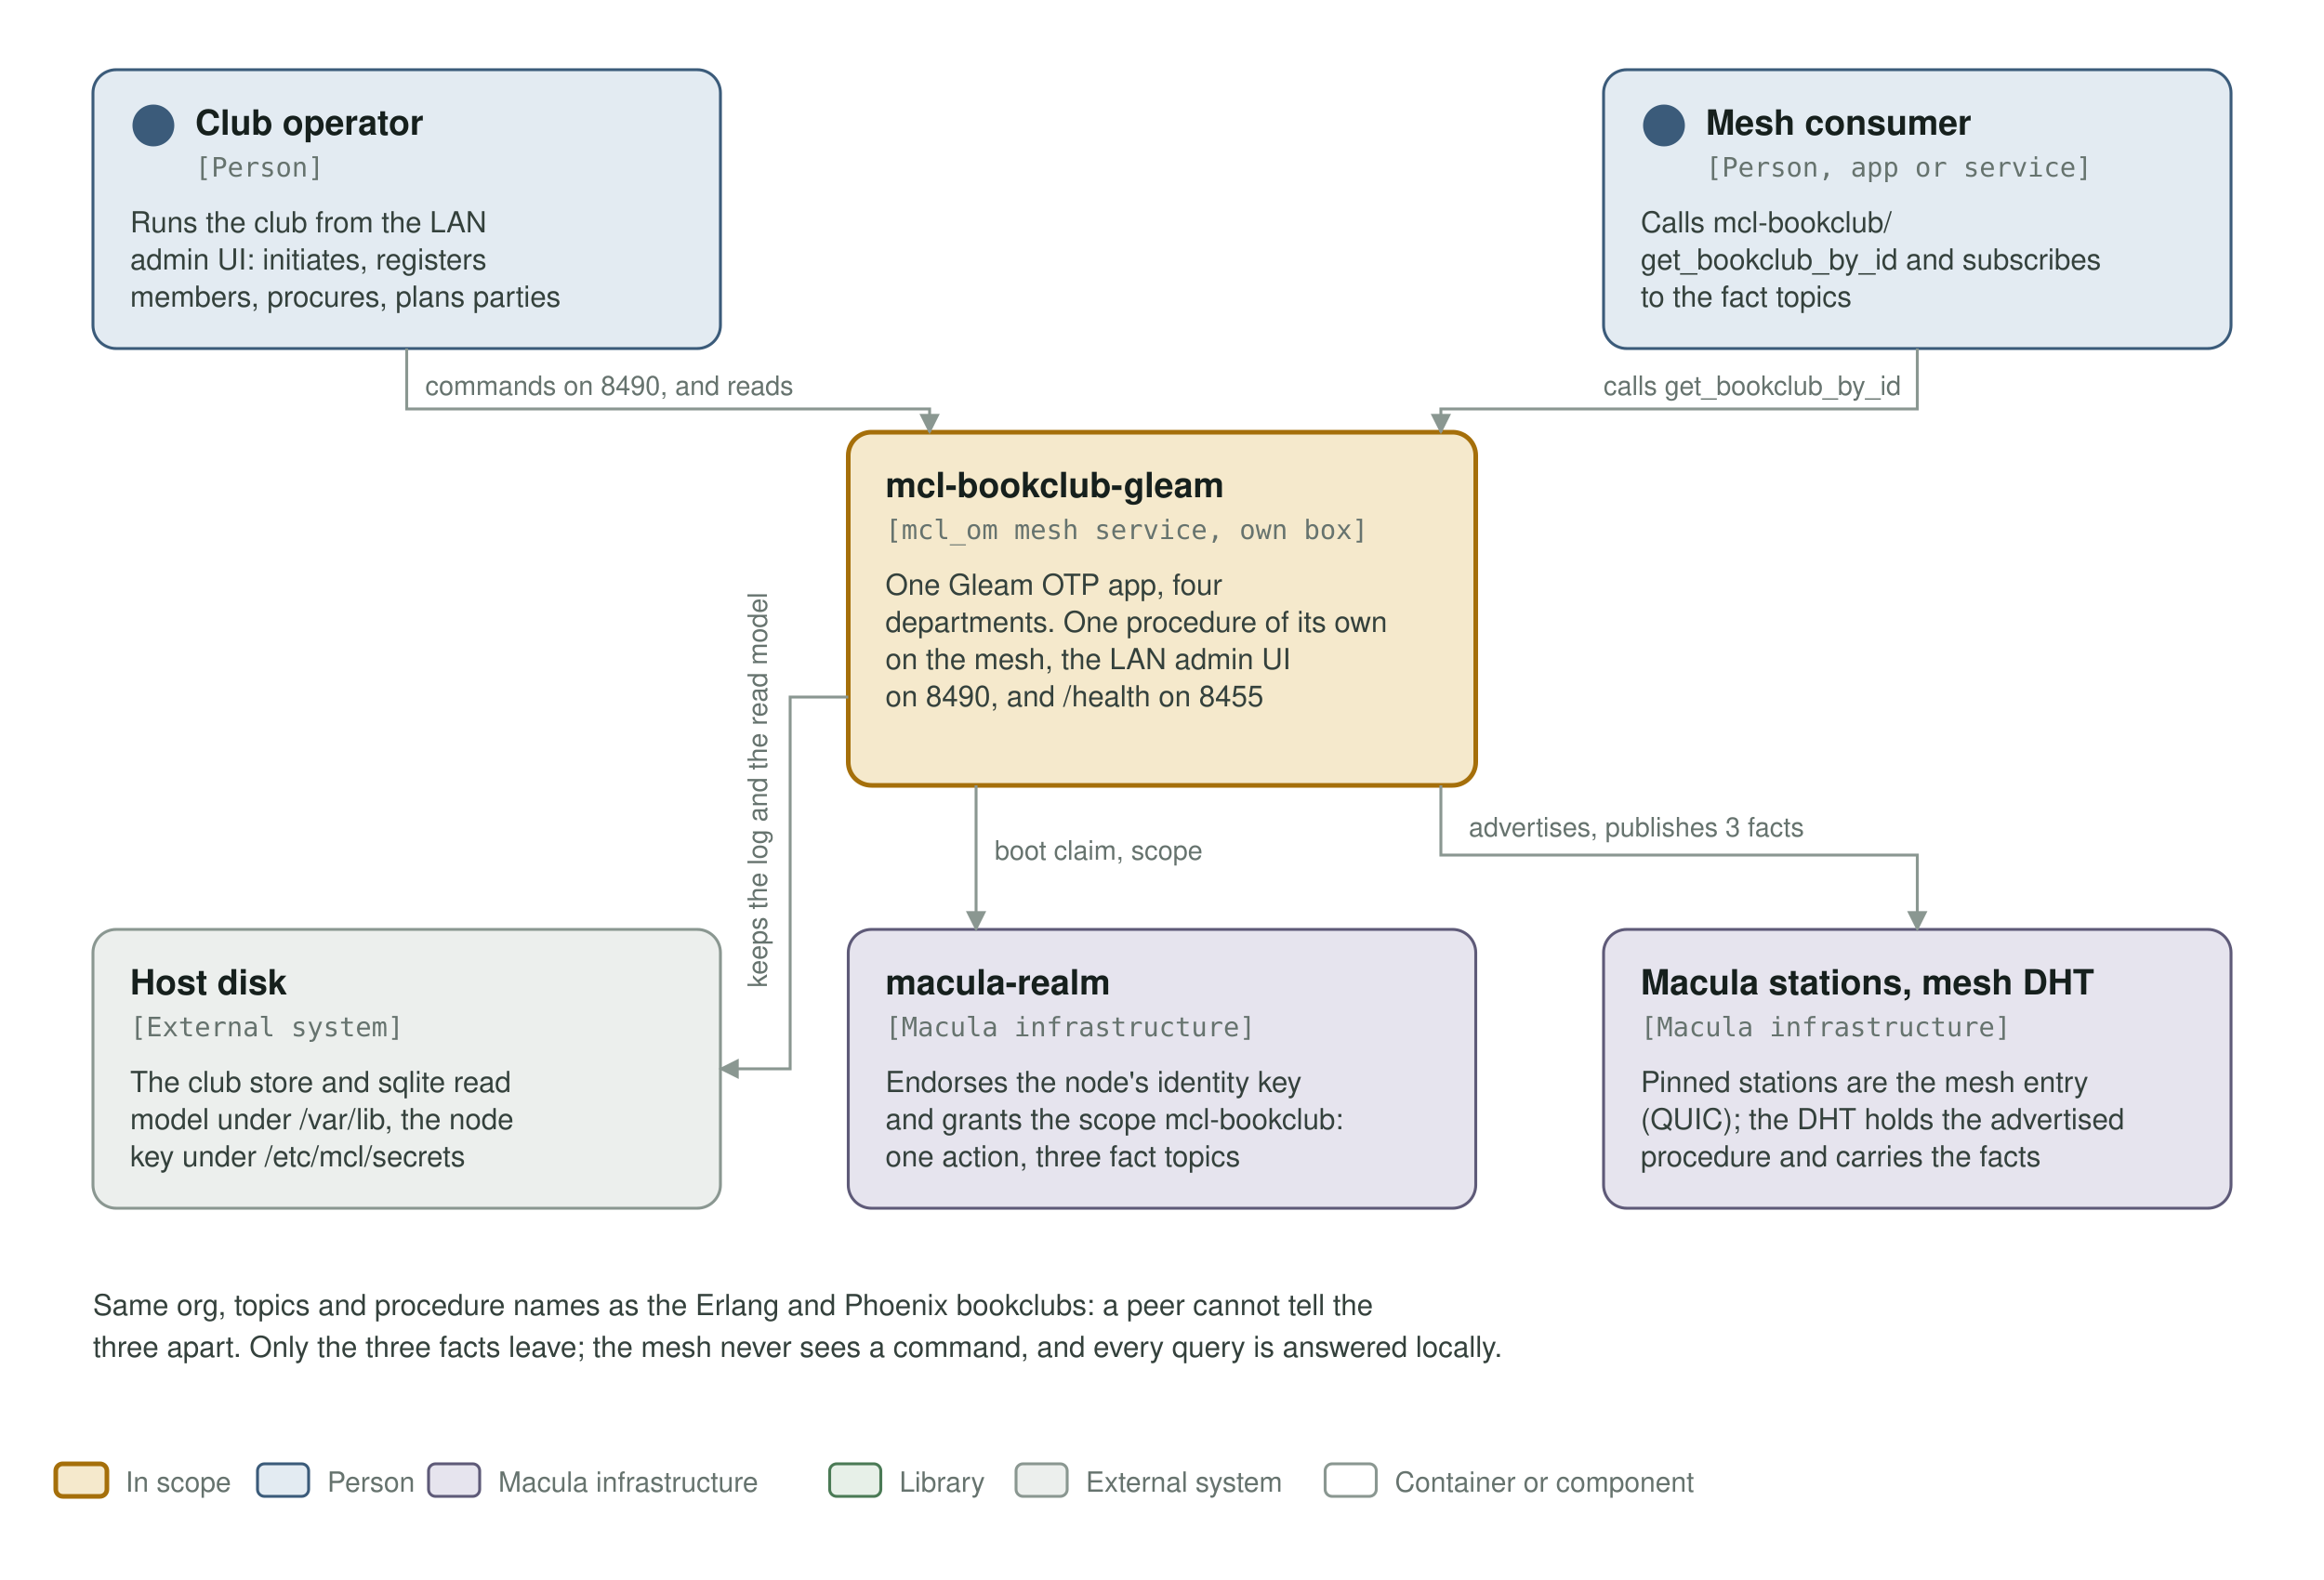
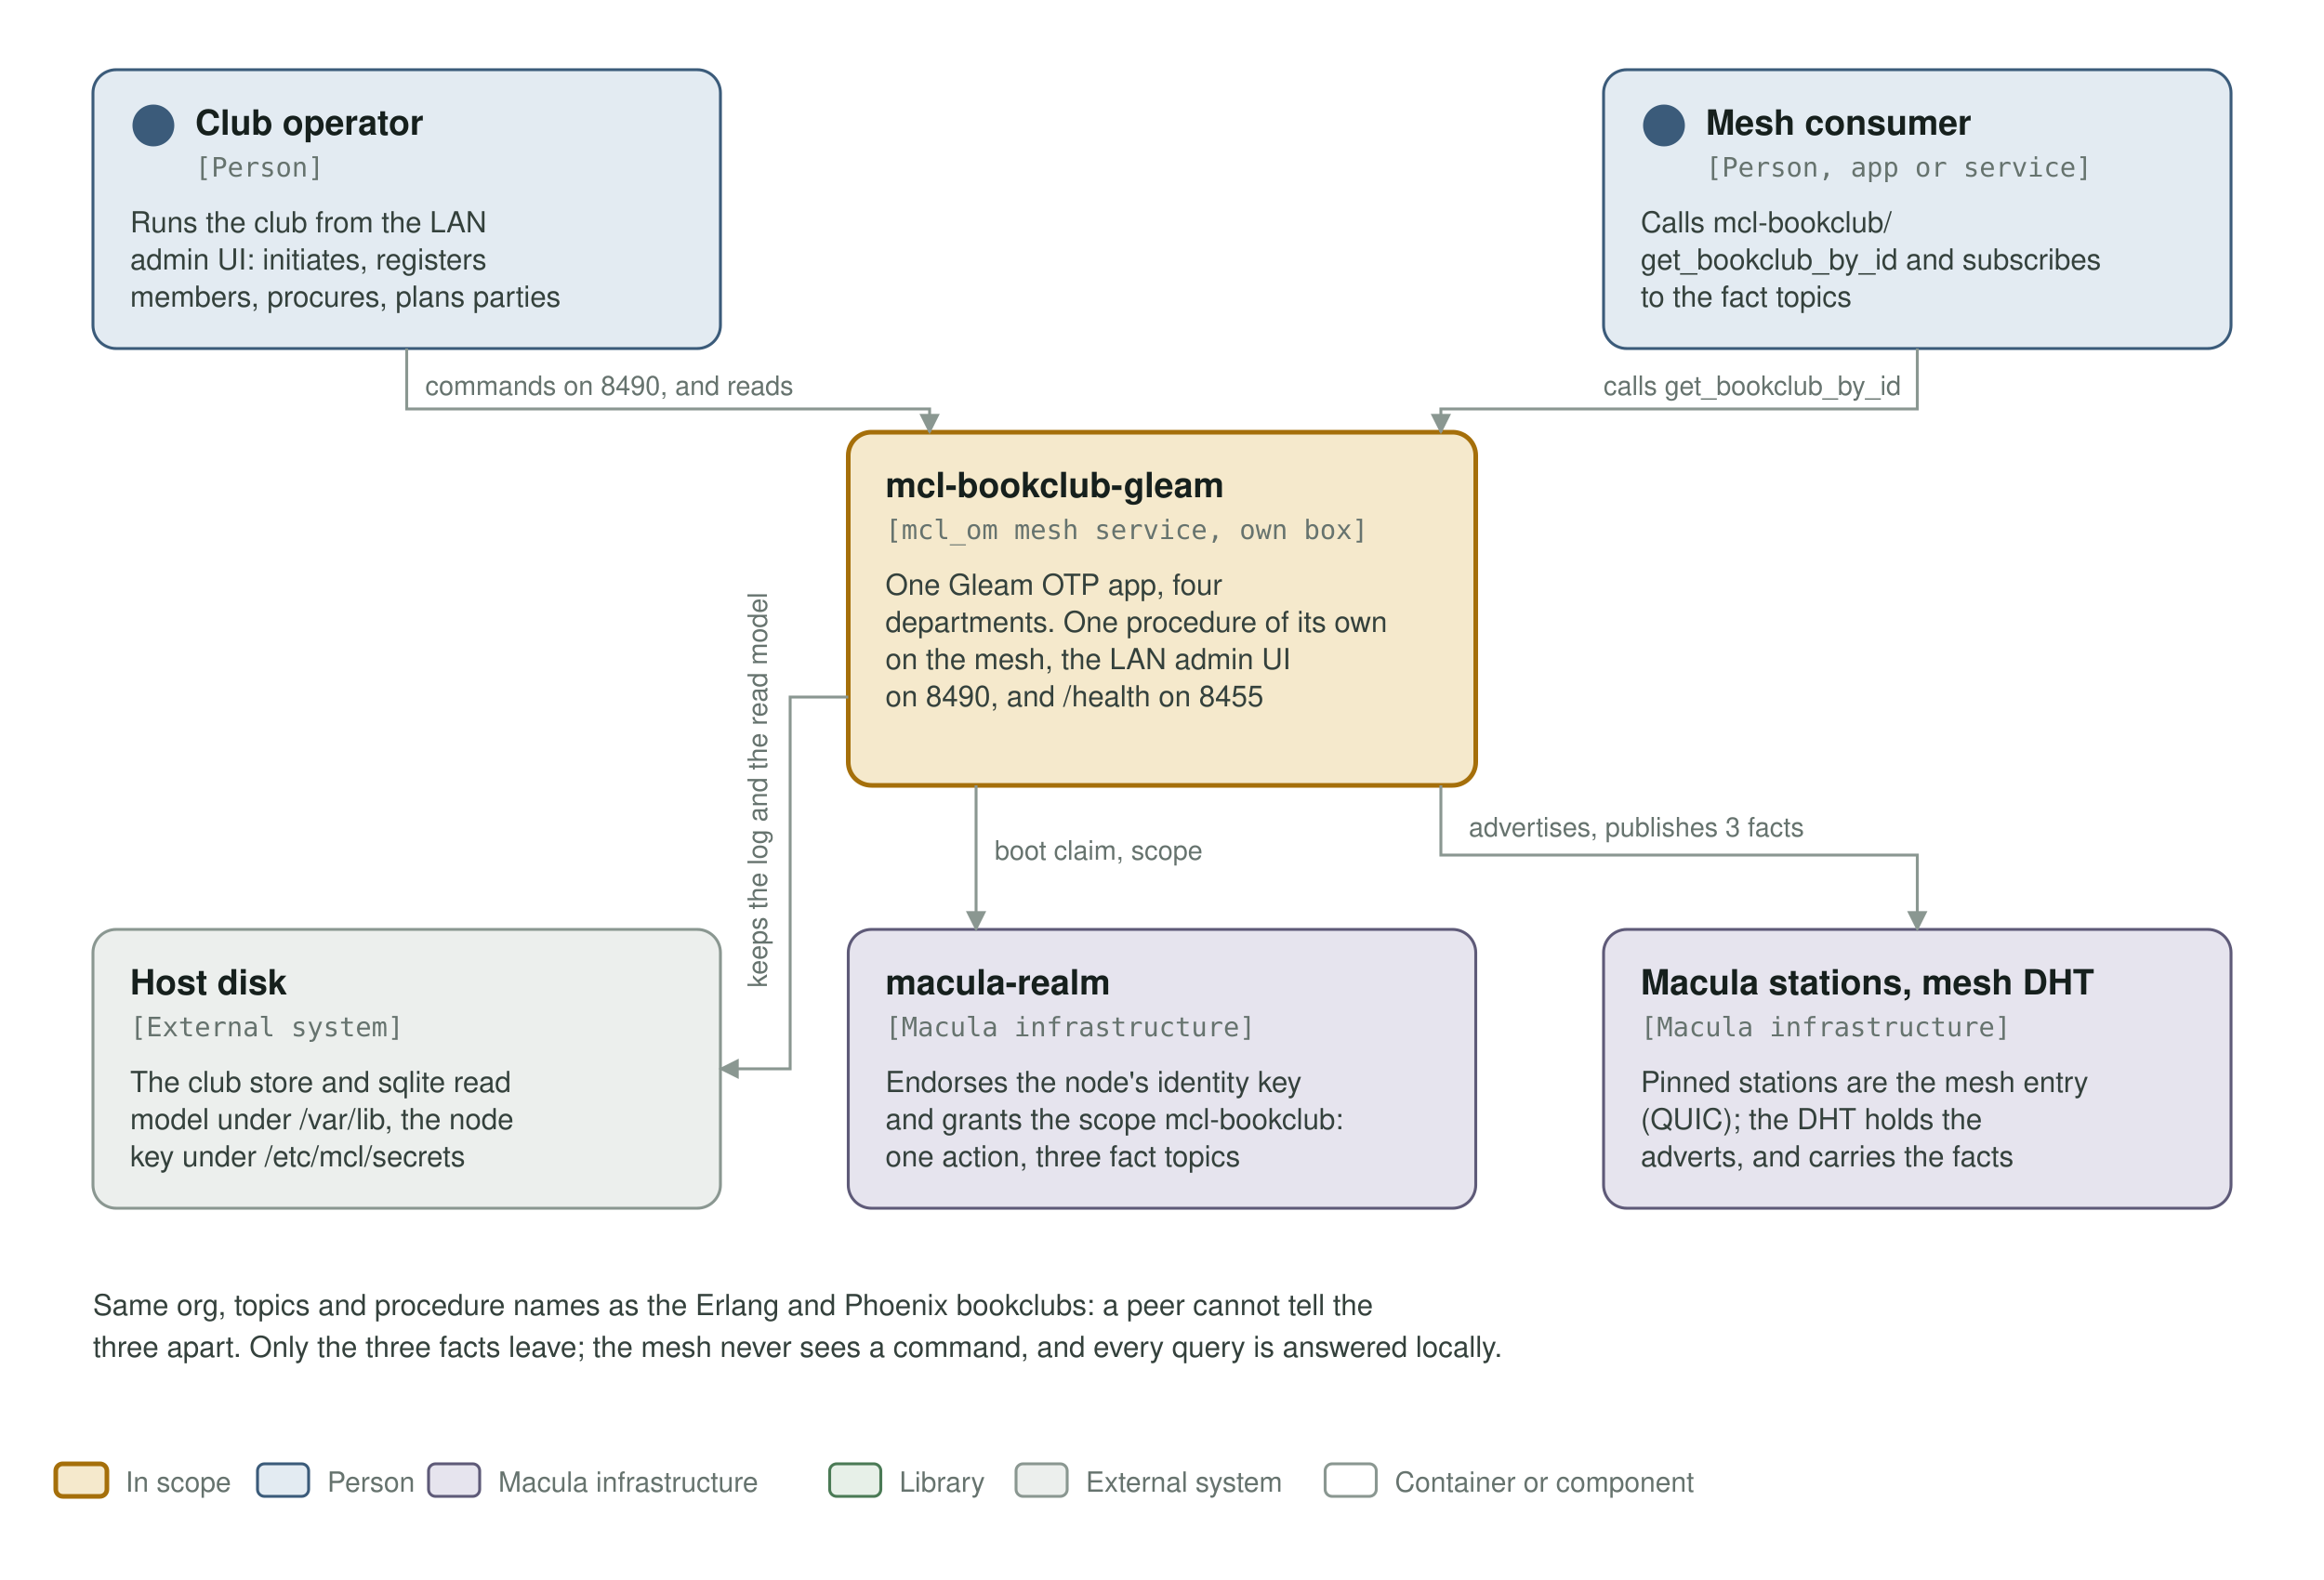
<svg xmlns="http://www.w3.org/2000/svg" viewBox="0 0 1000 680" role="img" aria-label="mcl-bookclub-gleam system context">
  <style>
.t-name { font-family: "Atkinson Hyperlegible", "Segoe UI", system-ui, -apple-system, Helvetica, Arial, sans-serif; font-size: 15px; font-weight: 700; }
.t-desc { font-family: "Atkinson Hyperlegible", "Segoe UI", system-ui, -apple-system, Helvetica, Arial, sans-serif; font-size: 12.5px; }
.t-rel { font-family: "Atkinson Hyperlegible", "Segoe UI", system-ui, -apple-system, Helvetica, Arial, sans-serif; font-size: 11.5px; paint-order: stroke; stroke-width: 4px; stroke-linejoin: round; }
.t-code { font-family: "JetBrains Mono", ui-monospace, Menlo, Consolas, monospace; font-size: 13px; font-weight: 600; }
.t-type { font-family: "JetBrains Mono", ui-monospace, Menlo, Consolas, monospace; font-size: 11.5px; }
.t-bound { font-family: "JetBrains Mono", ui-monospace, Menlo, Consolas, monospace; font-size: 12px; font-weight: 600; }
.t-leg { font-family: "Atkinson Hyperlegible", "Segoe UI", system-ui, -apple-system, Helvetica, Arial, sans-serif; font-size: 12px; }
.edge { fill: none; stroke-width: 1.25; }
.edge-later { fill: none; stroke-width: 1.25; stroke-dasharray: 5 4; }
.bg { fill: #FFFFFF; }
.b-sys { fill: #F5E9CC; stroke: #A56F0A; stroke-width: 2; }
.b-per { fill: #E3EBF2; stroke: #3B5B7A; stroke-width: 1.25; }
.b-mac { fill: #E6E4EE; stroke: #5E5A78; stroke-width: 1.25; }
.b-lib { fill: #E7F0E8; stroke: #4A7A55; stroke-width: 1.25; }
.b-ext { fill: #ECEFED; stroke: #8A9791; stroke-width: 1.25; }
.b-cmp { fill: #FFFFFF; stroke: #8A9791; stroke-width: 1.25; }
.b-later { fill: none; stroke: #8A9791; stroke-width: 1.25; stroke-dasharray: 5 4; }
.bound { fill: none; stroke: #B3BDB8; stroke-width: 1; }
.head { fill: #3B5B7A; }
.t-name, .t-code { fill: #16201D; }
.t-type, .t-bound, .t-leg { fill: #66736E; }
.t-desc { fill: #34413C; }
.t-rel { fill: #66736E; stroke: #FFFFFF; }
.edge, .edge-later { stroke: #8A9791; }
.arrowhead { fill: #8A9791; }
@media (prefers-color-scheme: dark) {
.bg { fill: #171F1C; }
.b-sys { fill: #3A2E13; stroke: #E3AA3C; }
.b-per { fill: #1D2A36; stroke: #8EB4D8; }
.b-mac { fill: #26243A; stroke: #A9A4C8; }
.b-lib { fill: #1A241C; stroke: #8FBE9B; }
.b-ext { fill: #1C2421; stroke: #7D8B85; }
.b-cmp { fill: #171F1C; stroke: #7D8B85; }
.b-later { stroke: #7D8B85; }
.bound { stroke: #4A5752; }
.head { fill: #8EB4D8; }
.t-name, .t-code { fill: #E6ECE9; }
.t-type, .t-bound, .t-leg { fill: #93A09A; }
.t-desc { fill: #C3CDC8; }
.t-rel { fill: #93A09A; stroke: #171F1C; }
.edge, .edge-later { stroke: #7D8B85; }
.arrowhead { fill: #7D8B85; }
}
</style>
  <defs>
    <marker id="a" viewBox="0 0 10 10" refX="9" refY="5" markerWidth="7" markerHeight="7" orient="auto-start-reverse">
      <path class="arrowhead" d="M0 0L10 5L0 10z" />
    </marker>
  </defs>
  <rect class="bg" x="0" y="0" width="1000" height="680" />
  <rect class="b-per" x="40" y="30" width="270" height="120" rx="10" />
  <circle class="head" cx="66" cy="54" r="9" />
  <text class="t-name" x="84" y="58">Club operator</text>
  <text class="t-type" x="84" y="76">[Person]</text>
  <text class="t-desc" x="56" y="100">Runs the club from the LAN</text>
  <text class="t-desc" x="56" y="116">admin UI: initiates, registers</text>
  <text class="t-desc" x="56" y="132">members, procures, plans parties</text>
  <rect class="b-per" x="690" y="30" width="270" height="120" rx="10" />
  <circle class="head" cx="716" cy="54" r="9" />
  <text class="t-name" x="734" y="58">Mesh consumer</text>
  <text class="t-type" x="734" y="76">[Person, app or service]</text>
  <text class="t-desc" x="706" y="100">Calls mcl-bookclub/</text>
  <text class="t-desc" x="706" y="116">get_bookclub_by_id and subscribes</text>
  <text class="t-desc" x="706" y="132">to the fact topics</text>
  <rect class="b-sys" x="365" y="186" width="270" height="152" rx="10" />
  <text class="t-name" x="381" y="214">mcl-bookclub-gleam</text>
  <text class="t-type" x="381" y="232">[mcl_om mesh service, own box]</text>
  <text class="t-desc" x="381" y="256">One Gleam OTP app, four</text>
  <text class="t-desc" x="381" y="272">departments. One procedure of its own</text>
  <text class="t-desc" x="381" y="288">on the mesh, the LAN admin UI</text>
  <text class="t-desc" x="381" y="304">on 8490, and /health on 8455</text>
  <rect class="b-ext" x="40" y="400" width="270" height="120" rx="10" />
  <text class="t-name" x="56" y="428">Host disk</text>
  <text class="t-type" x="56" y="446">[External system]</text>
  <text class="t-desc" x="56" y="470">The club store and sqlite read</text>
  <text class="t-desc" x="56" y="486">model under /var/lib, the node</text>
  <text class="t-desc" x="56" y="502">key under /etc/mcl/secrets</text>
  <rect class="b-mac" x="365" y="400" width="270" height="120" rx="10" />
  <text class="t-name" x="381" y="428">macula-realm</text>
  <text class="t-type" x="381" y="446">[Macula infrastructure]</text>
  <text class="t-desc" x="381" y="470">Endorses the node's identity key</text>
  <text class="t-desc" x="381" y="486">and grants the scope mcl-bookclub:</text>
  <text class="t-desc" x="381" y="502">one action, three fact topics</text>
  <rect class="b-mac" x="690" y="400" width="270" height="120" rx="10" />
  <text class="t-name" x="706" y="428">Macula stations, mesh DHT</text>
  <text class="t-type" x="706" y="446">[Macula infrastructure]</text>
  <text class="t-desc" x="706" y="470">Pinned stations are the mesh entry</text>
-   <text class="t-desc" x="706" y="486">(QUIC); the DHT holds the advertised</text>
-   <text class="t-desc" x="706" y="502">procedure and carries the facts</text>
+   <text class="t-desc" x="706" y="486">(QUIC); the DHT holds the</text>
+   <text class="t-desc" x="706" y="502">adverts, and carries the facts</text>
  <path class="edge" d="M175 150V176H400V186" marker-end="url(#a)" />
  <text class="t-rel" x="183" y="170">commands on 8490, and reads</text>
  <path class="edge" d="M825 150V176H620V186" marker-end="url(#a)" />
  <text class="t-rel" x="690" y="170">calls get_bookclub_by_id</text>
  <path class="edge" d="M420 338V400" marker-end="url(#a)" />
  <text class="t-rel" x="428" y="370">boot claim, scope</text>
  <path class="edge" d="M620 338V368H825V400" marker-end="url(#a)" />
  <text class="t-rel" x="632" y="360">advertises, publishes 3 facts</text>
  <path class="edge" d="M365 300H340V460H310" marker-end="url(#a)" />
  <text class="t-rel" x="330" y="340" text-anchor="middle" transform="rotate(-90 330 340)">keeps the log and the read model</text>
  <text class="t-desc" x="40" y="566">Same org, topics and procedure names as the Erlang and Phoenix bookclubs: a peer cannot tell the</text>
  <text class="t-desc" x="40" y="584">three apart. Only the three facts leave; the mesh never sees a command, and every query is answered locally.</text>
  <rect class="b-sys" x="24" y="630" width="22" height="14" rx="3" />
  <text class="t-leg" x="54" y="642">In scope</text>
  <rect class="b-per" x="110.8" y="630" width="22" height="14" rx="3" />
  <text class="t-leg" x="140.8" y="642">Person</text>
  <rect class="b-mac" x="184.4" y="630" width="22" height="14" rx="3" />
  <text class="t-leg" x="214.4" y="642">Macula infrastructure</text>
  <rect class="b-lib" x="357.0" y="630" width="22" height="14" rx="3" />
  <text class="t-leg" x="387.0" y="642">Library</text>
  <rect class="b-ext" x="437.2" y="630" width="22" height="14" rx="3" />
  <text class="t-leg" x="467.2" y="642">External system</text>
  <rect class="b-cmp" x="570.2" y="630" width="22" height="14" rx="3" />
  <text class="t-leg" x="600.2" y="642">Container or component</text>
</svg>
